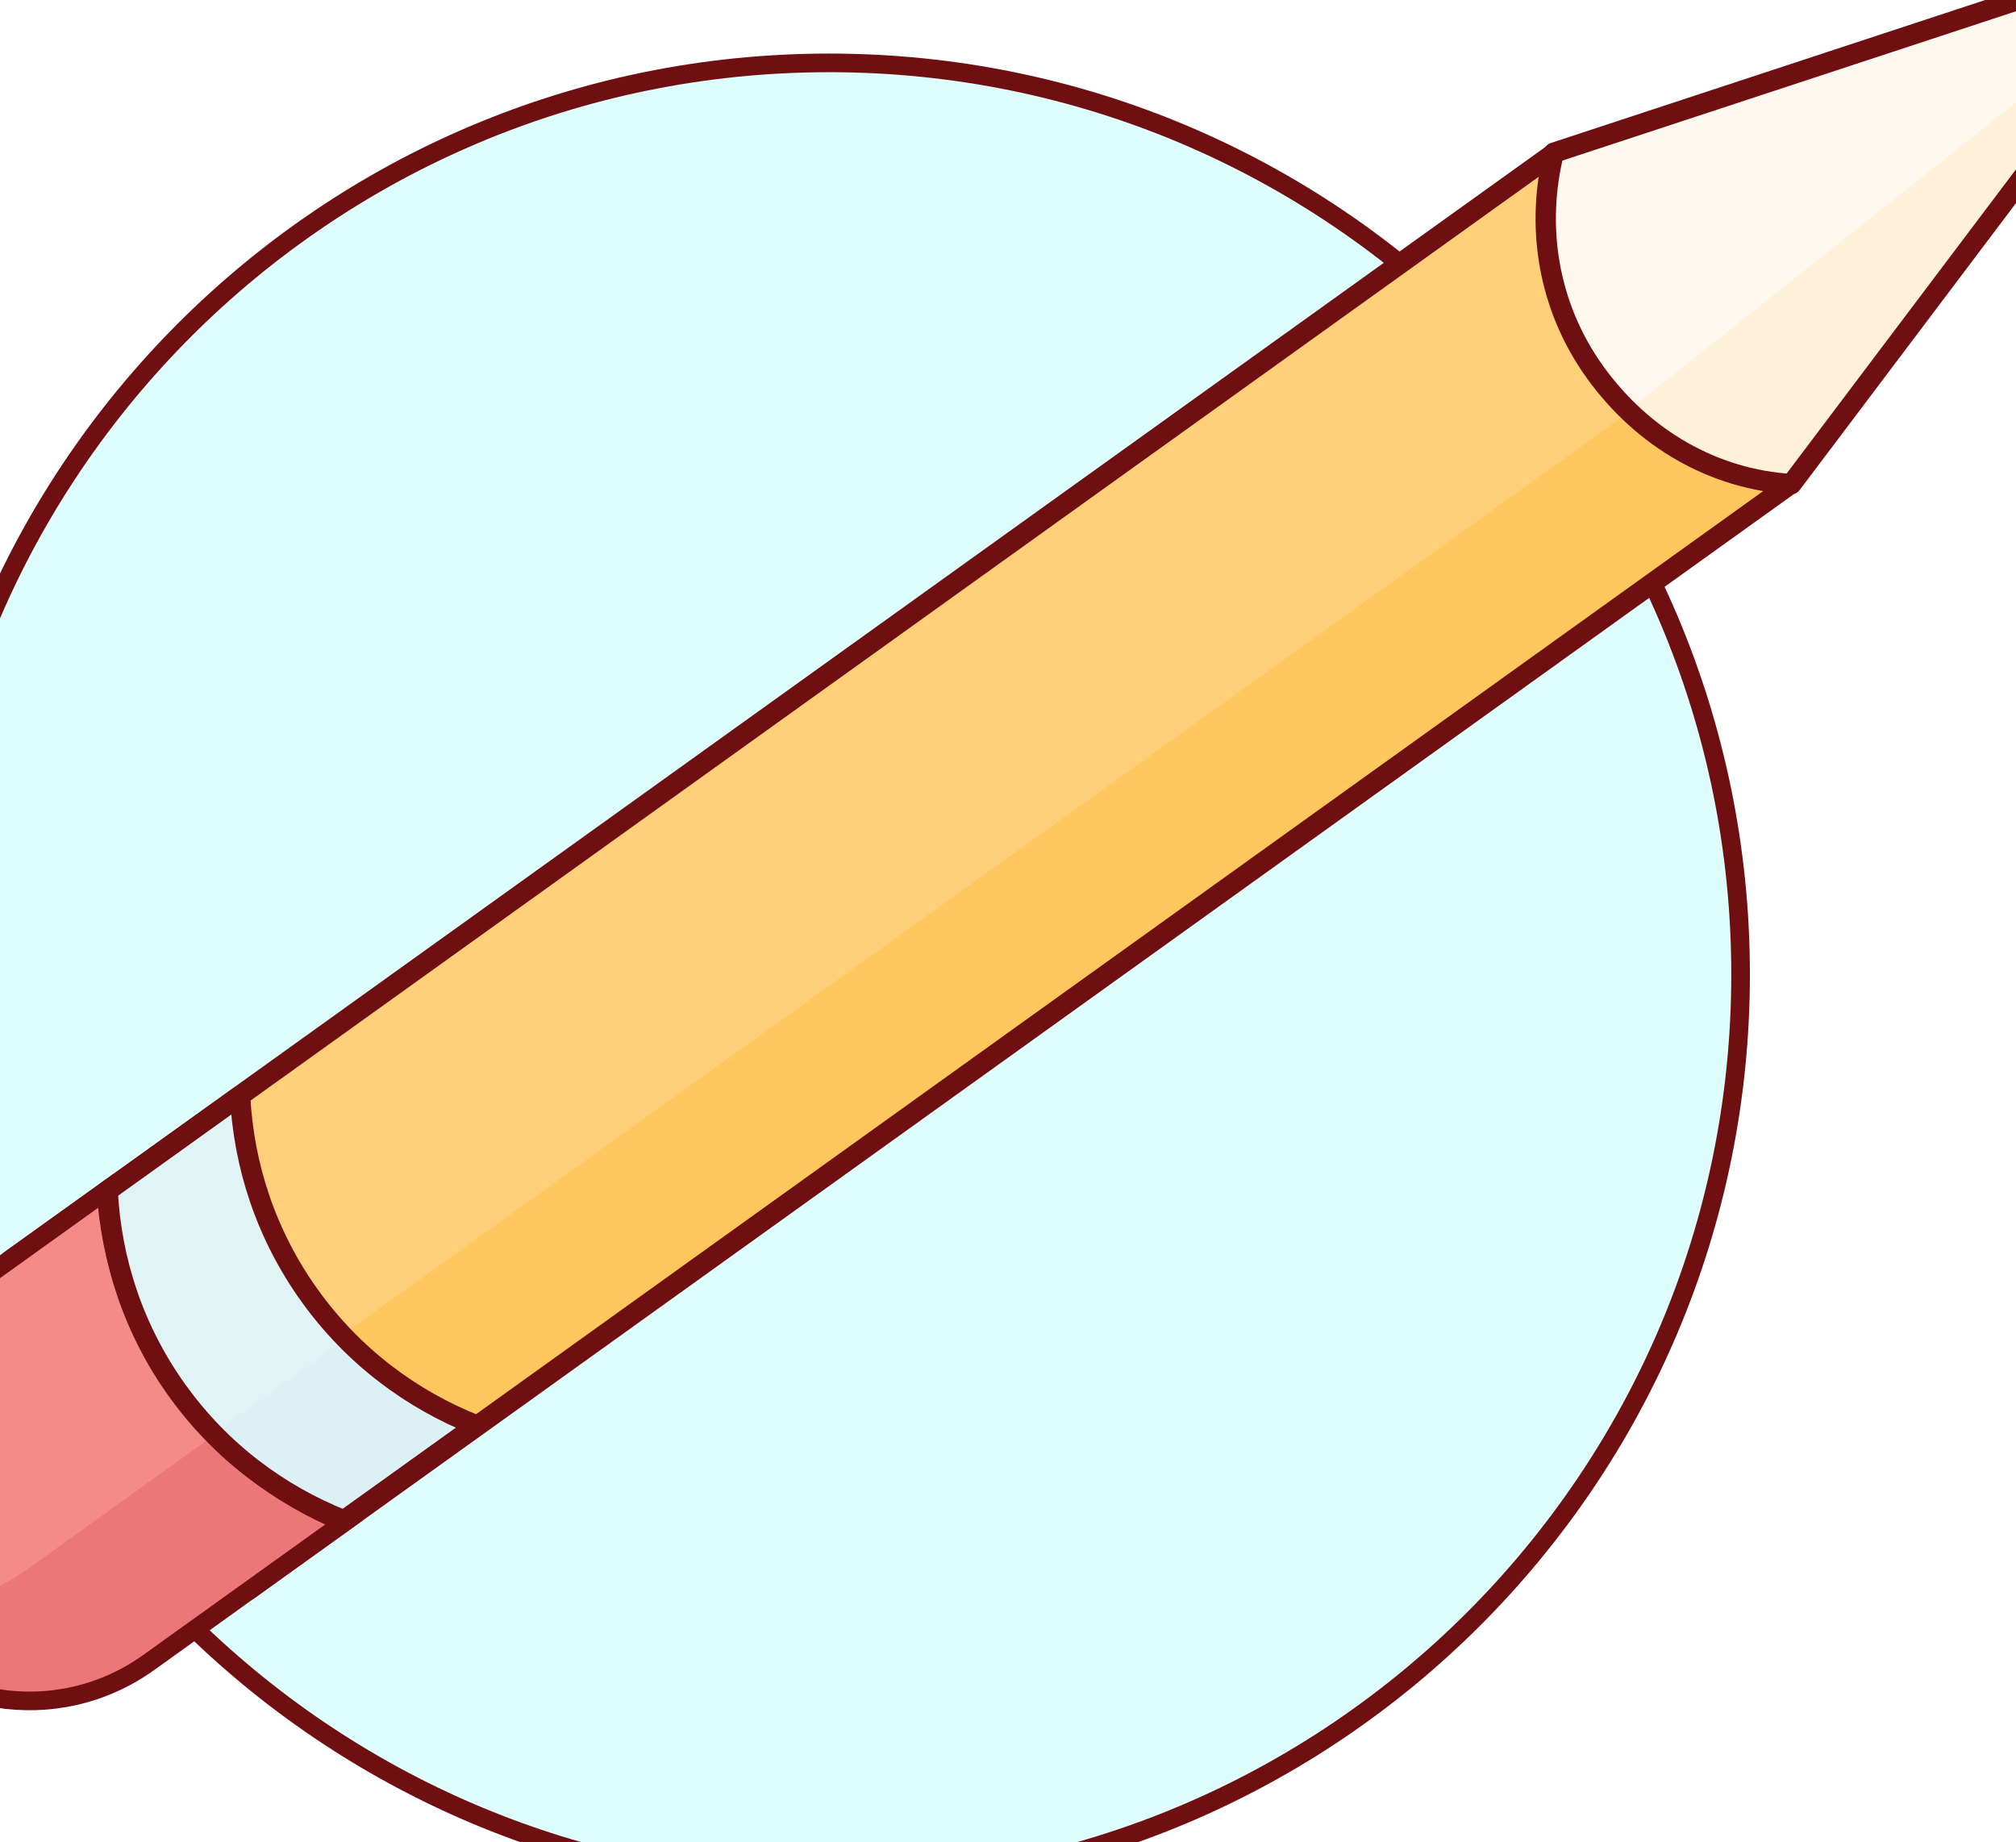
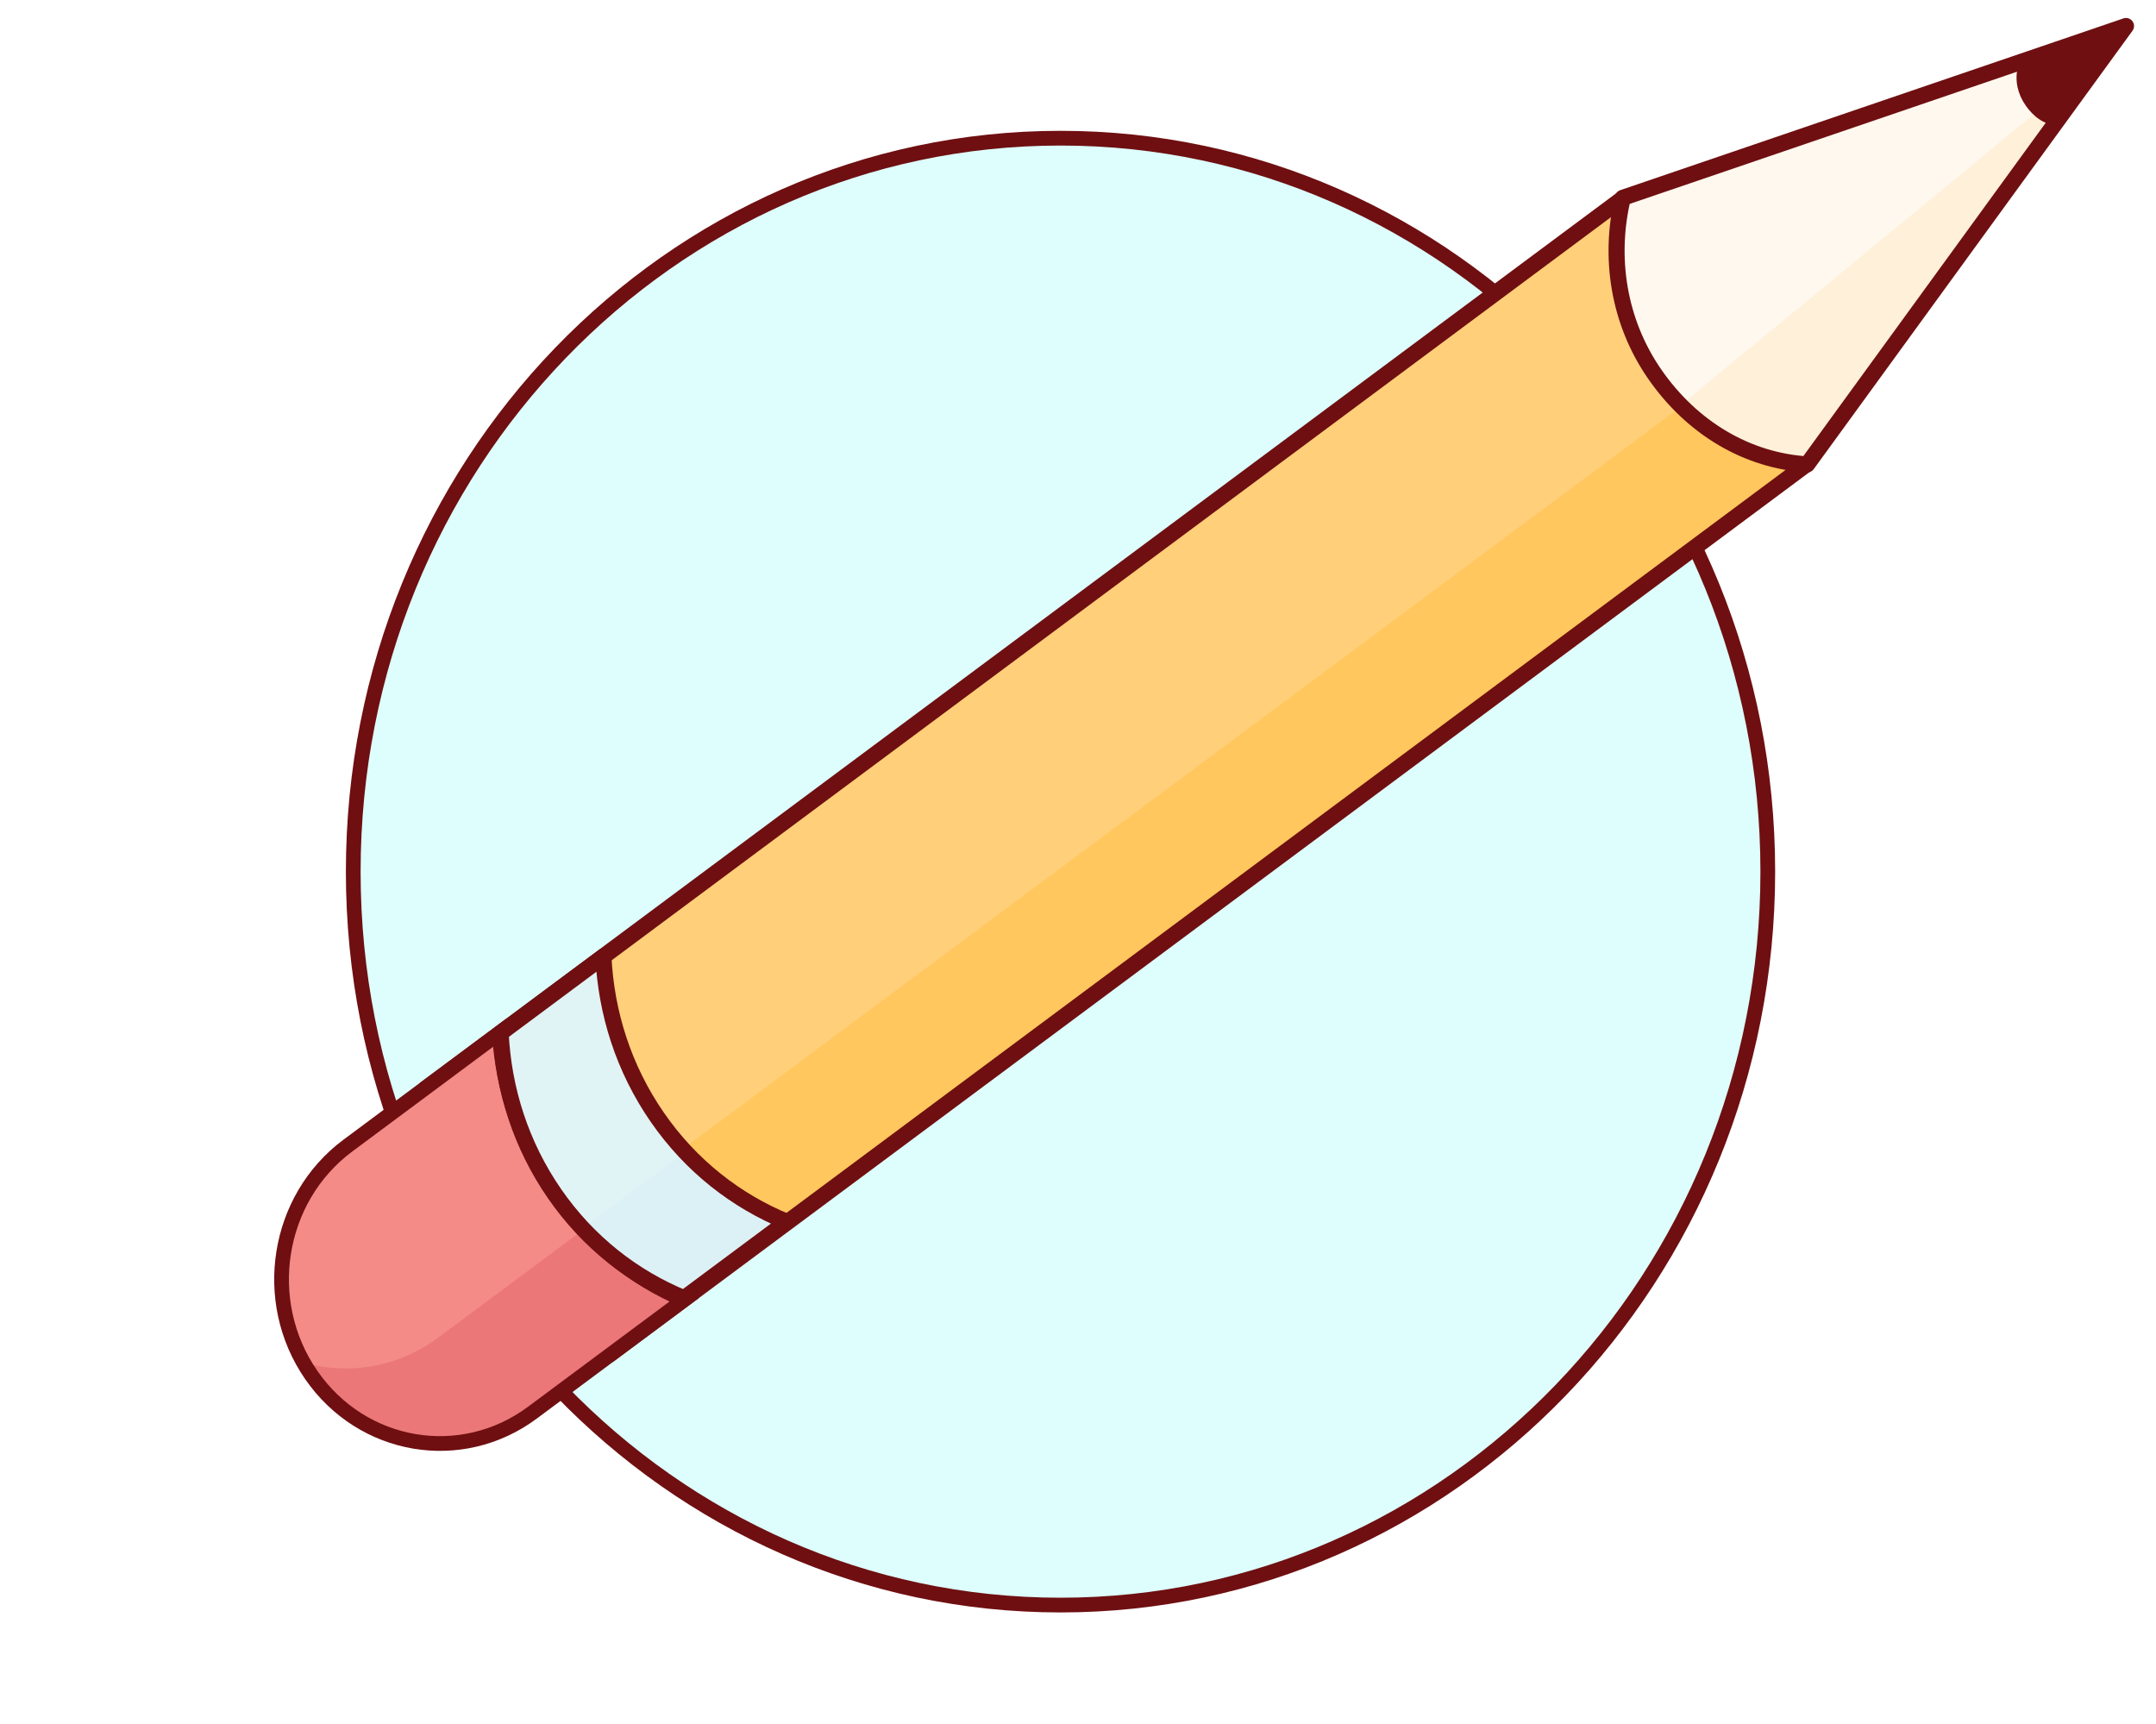
- <svg xmlns="http://www.w3.org/2000/svg" version="1.1" id="Layer_1" x="0px" y="0px" width="1190px" height="1087px" viewBox="112.254 36.732 1190 1087" enable-background="new 112.254 36.732 1190 1087" xml:space="preserve">
-   <g id="Layer_2">
-     <circle fill="#DDFEFD" stroke="#6F0F11" stroke-width="11" stroke-linecap="round" stroke-linejoin="round" stroke-miterlimit="10" cx="601.686" cy="611.848" r="538" />
-   </g>
-   <g id="pencil">
-     <g>
-       <path fill="#FFCF7A" d="M1066.984,249.554c-25.484-35.54-37.627-75.528-35.131-119.82L119.407,782.932l138.398,193    l914.124-655.511C1129.491,309.015,1092.471,285.095,1066.984,249.554z" />
-       <g>
-         <path fill="#FFC75E" d="M201.297,905.708l52.448,73.139l914.935-656.094c-32.507-8.684-62.331-25.444-86.112-48.998     L201.297,905.708z" />
+ <svg xmlns="http://www.w3.org/2000/svg" version="1.1" x="0px" y="0px" width="1359.984px" height="1087px" viewBox="-1662.652 1241.751 1359.984 1087" enable-background="new -1662.652 1241.751 1359.984 1087" xml:space="preserve">
+   <g id="pencil-a">
+     <g id="Layer_1">
+       <g id="Layer_2_1_">
+         <ellipse fill="#DDFEFD" stroke="#6F0F11" stroke-width="9.289" stroke-linecap="round" stroke-linejoin="round" stroke-miterlimit="10" cx="-993.688" cy="1791.546" rx="446.141" ry="462.636" />
      </g>
-       <path fill="none" stroke="#6F0F11" stroke-width="12" stroke-linecap="round" stroke-linejoin="round" stroke-miterlimit="10" d="    M1062.972,250.889c-25.682-35.813-36.4-78.492-34.153-123.172l-910.06,652.598L258.618,975.35l910.061-652.598    C1126.221,311.36,1088.654,286.704,1062.972,250.889z" />
-     </g>
-     <path fill="#E0F3F5" d="M321.134,936.674l76.39-54.779c-38.186-15.686-72.499-41.758-98.324-77.77   c-25.823-36.016-39.511-76.879-42.118-118.08l-76.39,54.779c2.607,41.199,16.293,82.062,42.118,118.078   C248.636,894.917,282.949,920.985,321.134,936.674z" />
-     <g>
-       <path fill="#FFF8EE" d="M1055.931,254.241c28.634,39.93,70.689,63.667,116.195,66.457L1414.508-1.001l-382.822,125.849    C1020.985,167.949,1028.027,215.329,1055.931,254.241z" />
-       <path fill="#FFF8EE" d="M1032.599,125.125" />
-       <path fill="#FFF0D9" d="M1075.601,277.257c-0.38-0.101-0.752-0.217-1.131-0.32c27.589,25.704,61.046,41.43,96.032,44.927    l225.671-299.239L1075.601,277.257z" />
-       <g>
-         <path fill="#6F0F11" d="M1335.714,59.005c6.181,8.619,14.247,14.233,24.068,14.835l52.408-69.489l-82.392,27.106     C1327.495,40.759,1329.692,50.608,1335.714,59.005z" />
+       <g id="pencil">
+         <g>
+           <path fill="#FFCF7A" d="M-607.835,1471.995c-21.134-30.562-31.202-64.947-29.132-103.035l-756.654,561.698l114.767,165.963      l758.044-563.685C-556,1523.128-586.7,1502.558-607.835,1471.995z" />
+           <g>
+             <path fill="#FFC75E" d="M-1325.714,2036.233l43.492,62.895l758.719-564.188c-26.956-7.468-51.688-21.88-71.409-42.135       L-1325.714,2036.233z" />
+           </g>
+           <path fill="none" stroke="#6F0F11" stroke-width="10.133" stroke-linecap="round" stroke-linejoin="round" stroke-miterlimit="10" d="      M-611.163,1473.144c-21.296-30.796-30.184-67.498-28.321-105.917l-754.676,561.181l115.981,167.714l754.674-561.182      C-558.712,1525.144-589.865,1503.94-611.163,1473.144z" />
+         </g>
+         <path fill="#E0F3F5" d="M-1226.338,2062.862l63.348-47.104c-31.666-13.487-60.121-35.909-81.537-66.876     c-21.415-30.97-32.765-66.11-34.928-101.54l-63.347,47.106c2.162,35.43,13.512,70.566,34.927,101.537     C-1286.459,2026.954-1258.002,2049.372-1226.338,2062.862z" />
+         <g>
+           <path fill="#FFF8EE" d="M-617.002,1476.026c23.746,34.336,58.621,54.748,96.357,57.147l200.997-276.635l-317.458,108.22      C-645.979,1401.821-640.14,1442.564-617.002,1476.026z" />
+           <path fill="#FFF8EE" d="M-636.35,1364.997" />
+           <path fill="#FFF0D9" d="M-600.688,1495.817c-0.316-0.086-0.624-0.187-0.938-0.275c22.878,22.104,50.622,35.627,79.636,38.634      l187.14-257.321L-600.688,1495.817z" />
+           <g>
+             <path fill="#6F0F11" d="M-384.988,1308.139c5.125,7.411,11.814,12.239,19.959,12.758l43.459-59.755l-68.322,23.308       C-391.804,1292.449-389.982,1300.918-384.988,1308.139z" />
+           </g>
+         </g>
+         <g id="Isolation_Mode_1_">
+           <path fill="none" stroke="#6F0F11" stroke-width="10.133" stroke-linecap="round" stroke-linejoin="round" stroke-miterlimit="10" d="      M-618.943,1477.646c23.713,34.289,58.558,54.658,96.277,57.03l201.077-276.517l-317.379,108.335      C-647.861,1403.528-642.048,1444.23-618.943,1477.646z" />
+         </g>
+         <g>
+           <path fill="#F48B87" d="M-1326.059,2133.842l95.574-71.069c-31.668-13.49-60.121-35.909-81.537-66.877      c-21.416-30.969-32.765-66.11-34.928-101.536l-95.571,71.066c-44.903,33.391-55.271,98.103-23.072,144.665      C-1433.391,2156.651-1370.963,2167.23-1326.059,2133.842z" />
+           <g>
+             <path fill="#EB7778" d="M-1386.106,2085.374c-25.948,19.295-57.667,24.026-86.107,15.497c1.814,3.351,3.777,6.579,5.988,9.777       c32.201,46.562,94.59,57.082,139.493,23.691l95.572-71.068c-23.639-9.933-45.719-25.26-64.272-45.324L-1386.106,2085.374z" />
+           </g>
+           <path fill="none" stroke="#6F0F11" stroke-width="9.289" stroke-miterlimit="10" d="M-1326.784,2132.793l95.573-71.068      c-31.667-13.488-60.121-35.909-81.538-66.878c-21.415-30.968-32.764-66.108-34.925-101.534l-95.574,71.066      c-44.902,33.391-55.27,98.102-23.072,144.664C-1434.116,2155.604-1371.688,2166.182-1326.784,2132.793z" />
+         </g>
+         <g>
+           <path fill="#DCF1F6" d="M-1293.036,2015.108c-0.228,0.169-0.971-0.424-1.458-0.635c19.188,21.808,42.711,38.739,67.481,48.891      l63.347-47.104c-24.584-10.292-47.31-26.194-66.57-47.85L-1293.036,2015.108z" />
+         </g>
+         <path fill="none" stroke="#6F0F11" stroke-width="10.133" stroke-linecap="round" stroke-linejoin="round" stroke-miterlimit="10" d="     M-1231.15,2060.621l64.824-48.204c-31.896-13.074-60.422-35.154-81.699-65.92c-21.274-30.766-32.29-65.866-34.001-101.388     l-64.823,48.203c1.711,35.521,12.727,70.623,34,101.387C-1291.569,2025.465-1263.046,2047.545-1231.15,2060.621z" />
      </g>
    </g>
-     <g id="Isolation_Mode_1_">
-       <path fill="none" stroke="#6F0F11" stroke-width="12" stroke-linecap="round" stroke-linejoin="round" stroke-miterlimit="10" d="    M1053.59,256.125c28.594,39.874,70.614,63.562,116.098,66.32L1412.167,0.883L1029.44,126.866    C1018.717,169.933,1025.726,217.266,1053.59,256.125z" />
-     </g>
-     <g>
-       <path fill="#F48B87" d="M200.882,1019.215l115.251-82.646c-38.187-15.688-72.499-41.758-98.324-77.771    s-39.511-76.879-42.118-118.076L60.44,823.366C6.292,862.196-6.21,937.448,32.619,991.596    C71.45,1045.741,146.731,1058.043,200.882,1019.215z" />
-       <g>
-         <path fill="#EB7778" d="M128.471,962.852c-31.292,22.438-69.542,27.941-103.836,18.021c2.186,3.896,4.553,7.65,7.221,11.371     c38.83,54.146,114.064,66.381,168.213,27.551l115.25-82.646c-28.507-11.551-55.132-29.375-77.506-52.707L128.471,962.852z" />
-       </g>
-       <path fill="none" stroke="#6F0F11" stroke-width="11" stroke-miterlimit="10" d="M200.007,1017.995l115.251-82.645    c-38.188-15.686-72.499-41.758-98.325-77.771c-25.825-36.014-39.51-76.879-42.118-118.074L59.563,822.147    c-54.149,38.83-66.65,114.082-27.822,168.23C70.576,1044.522,145.857,1056.823,200.007,1017.995z" />
-     </g>
-     <g>
-       <path fill="#DCF1F6" d="M240.703,881.139c-0.275,0.197-1.171-0.492-1.758-0.738c23.136,25.361,51.504,45.051,81.375,56.855    l76.391-54.777c-29.646-11.969-57.051-30.461-80.277-55.645L240.703,881.139z" />
-     </g>
-     <path fill="none" stroke="#6F0F11" stroke-width="12" stroke-linecap="round" stroke-linejoin="round" stroke-miterlimit="10" d="   M315.331,934.067l78.172-56.057c-38.465-15.203-72.864-40.881-98.521-76.658c-25.655-35.777-38.94-76.596-41-117.904   l-78.172,56.057c2.062,41.307,15.345,82.127,41,117.902C242.472,893.184,276.868,918.86,315.331,934.067z" />
  </g>
+   <g id="light_1_">
+ </g>
</svg>
